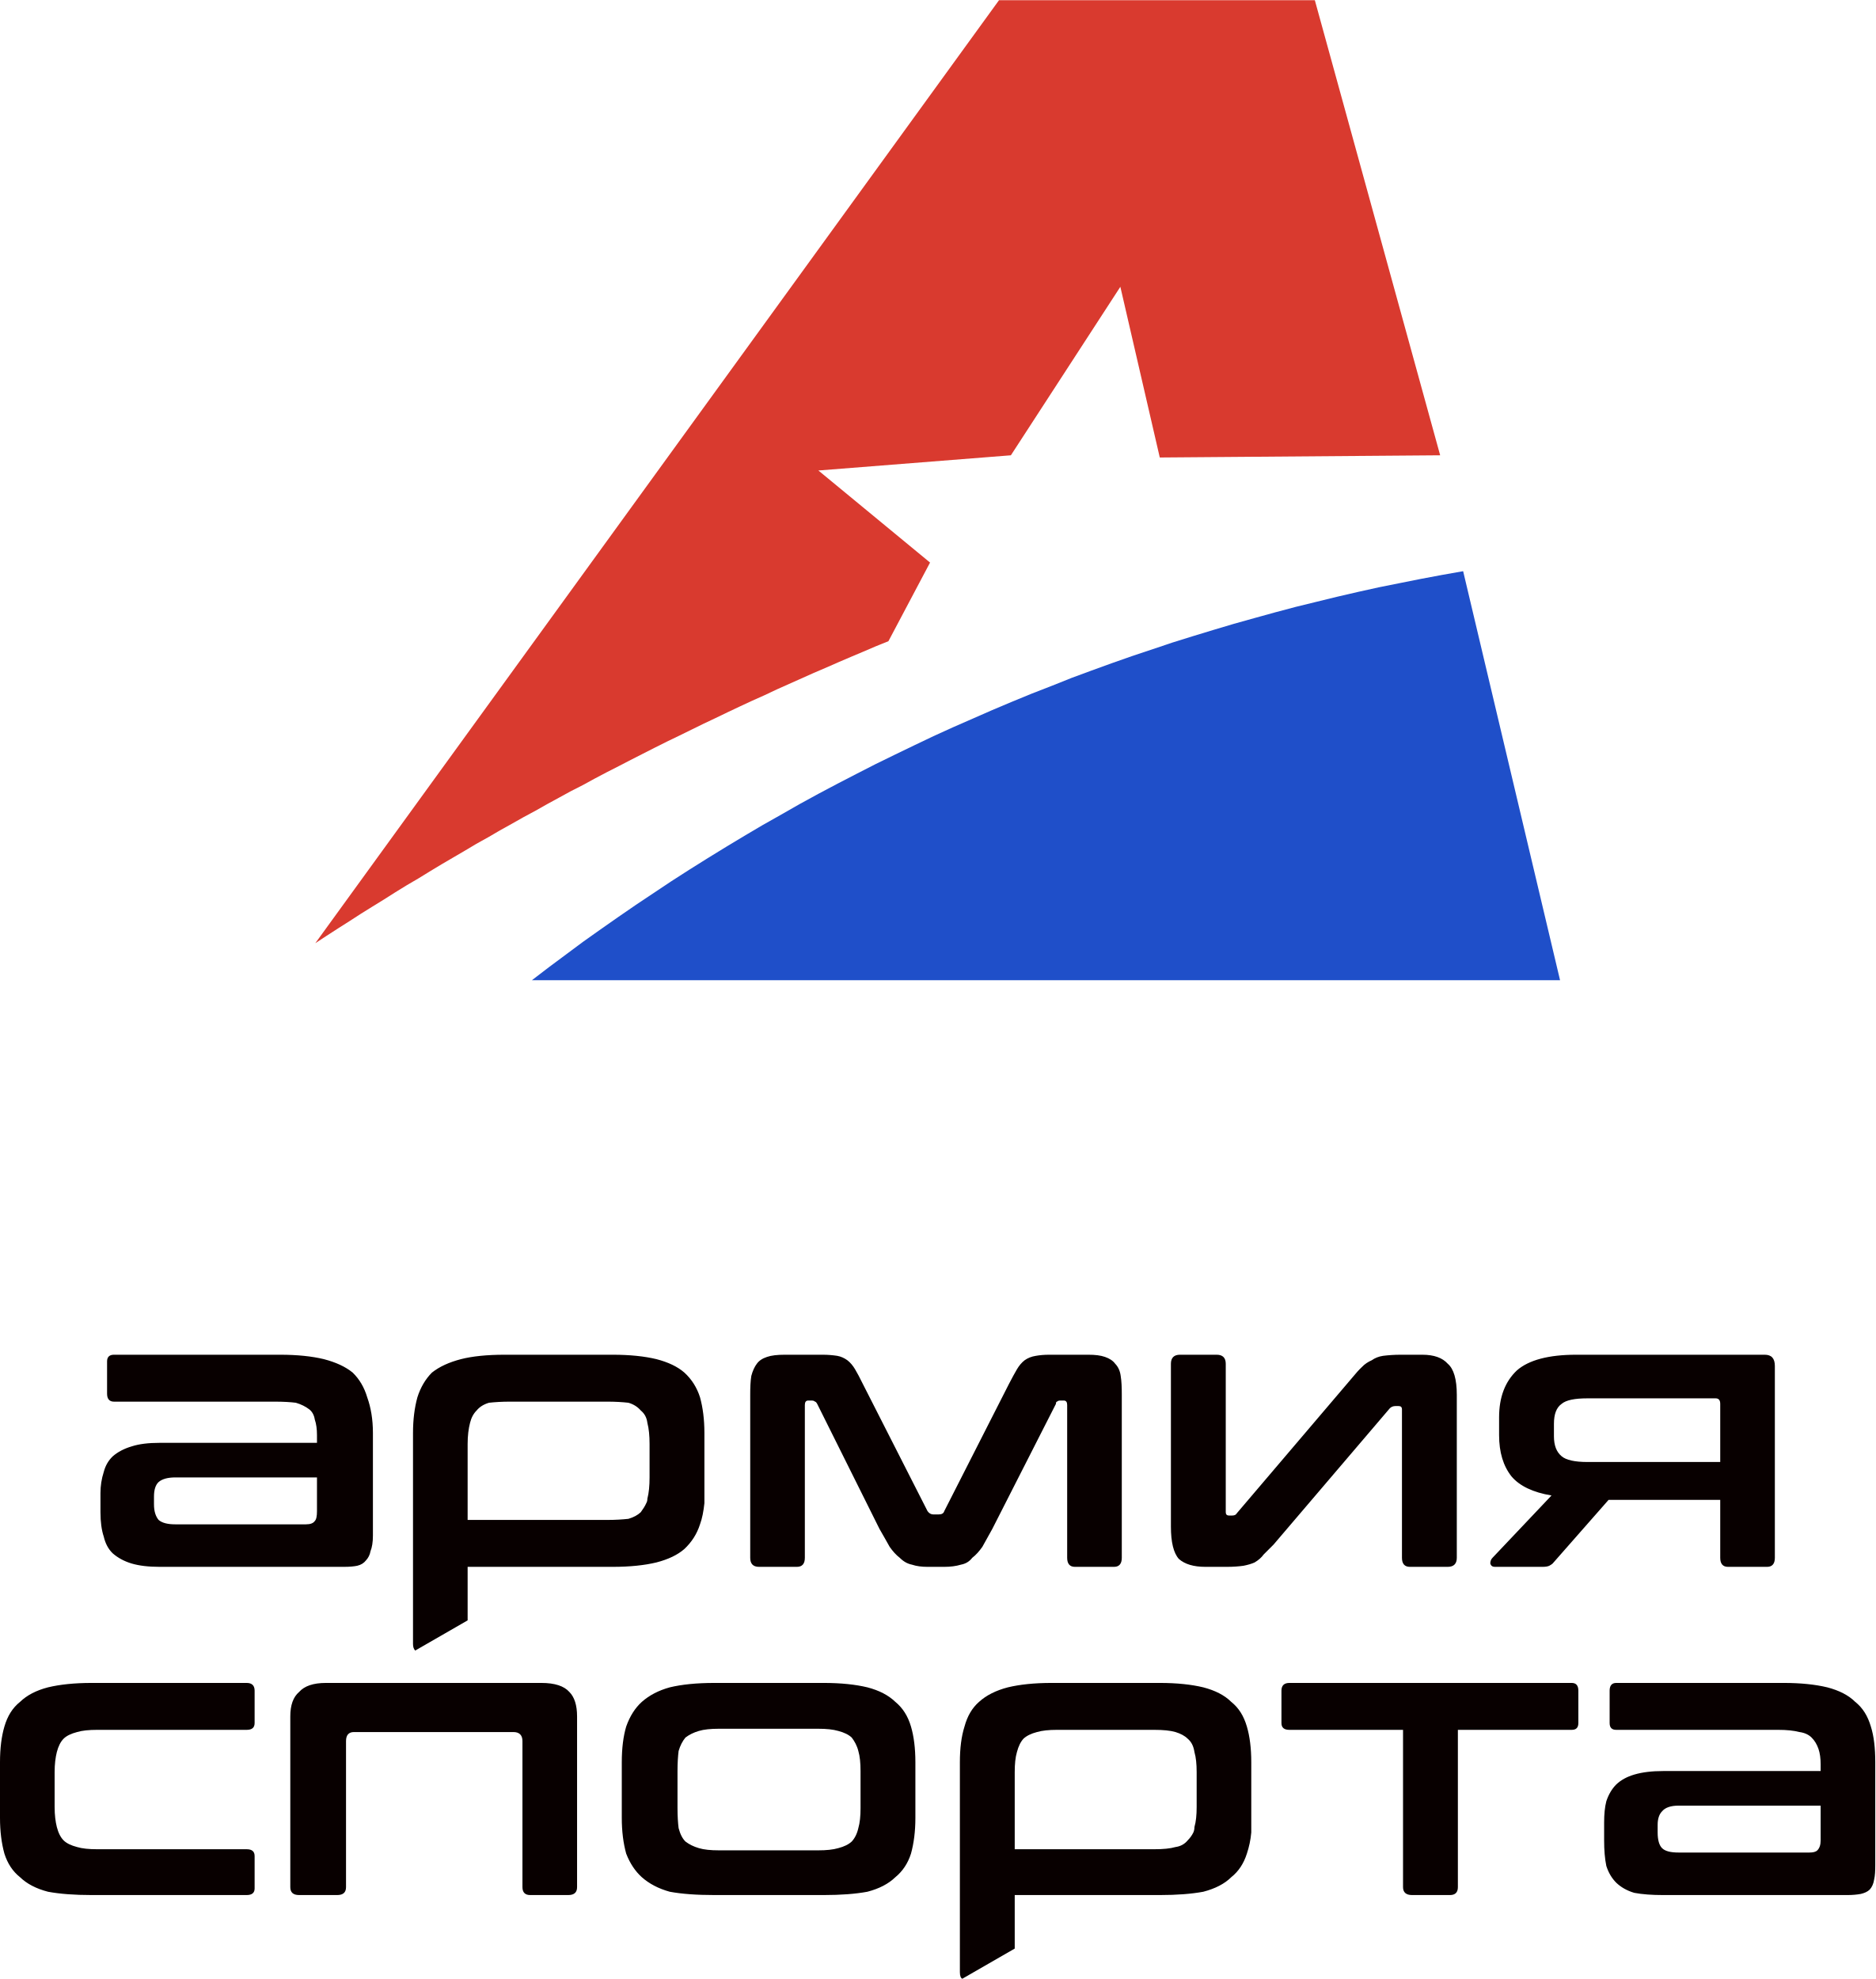
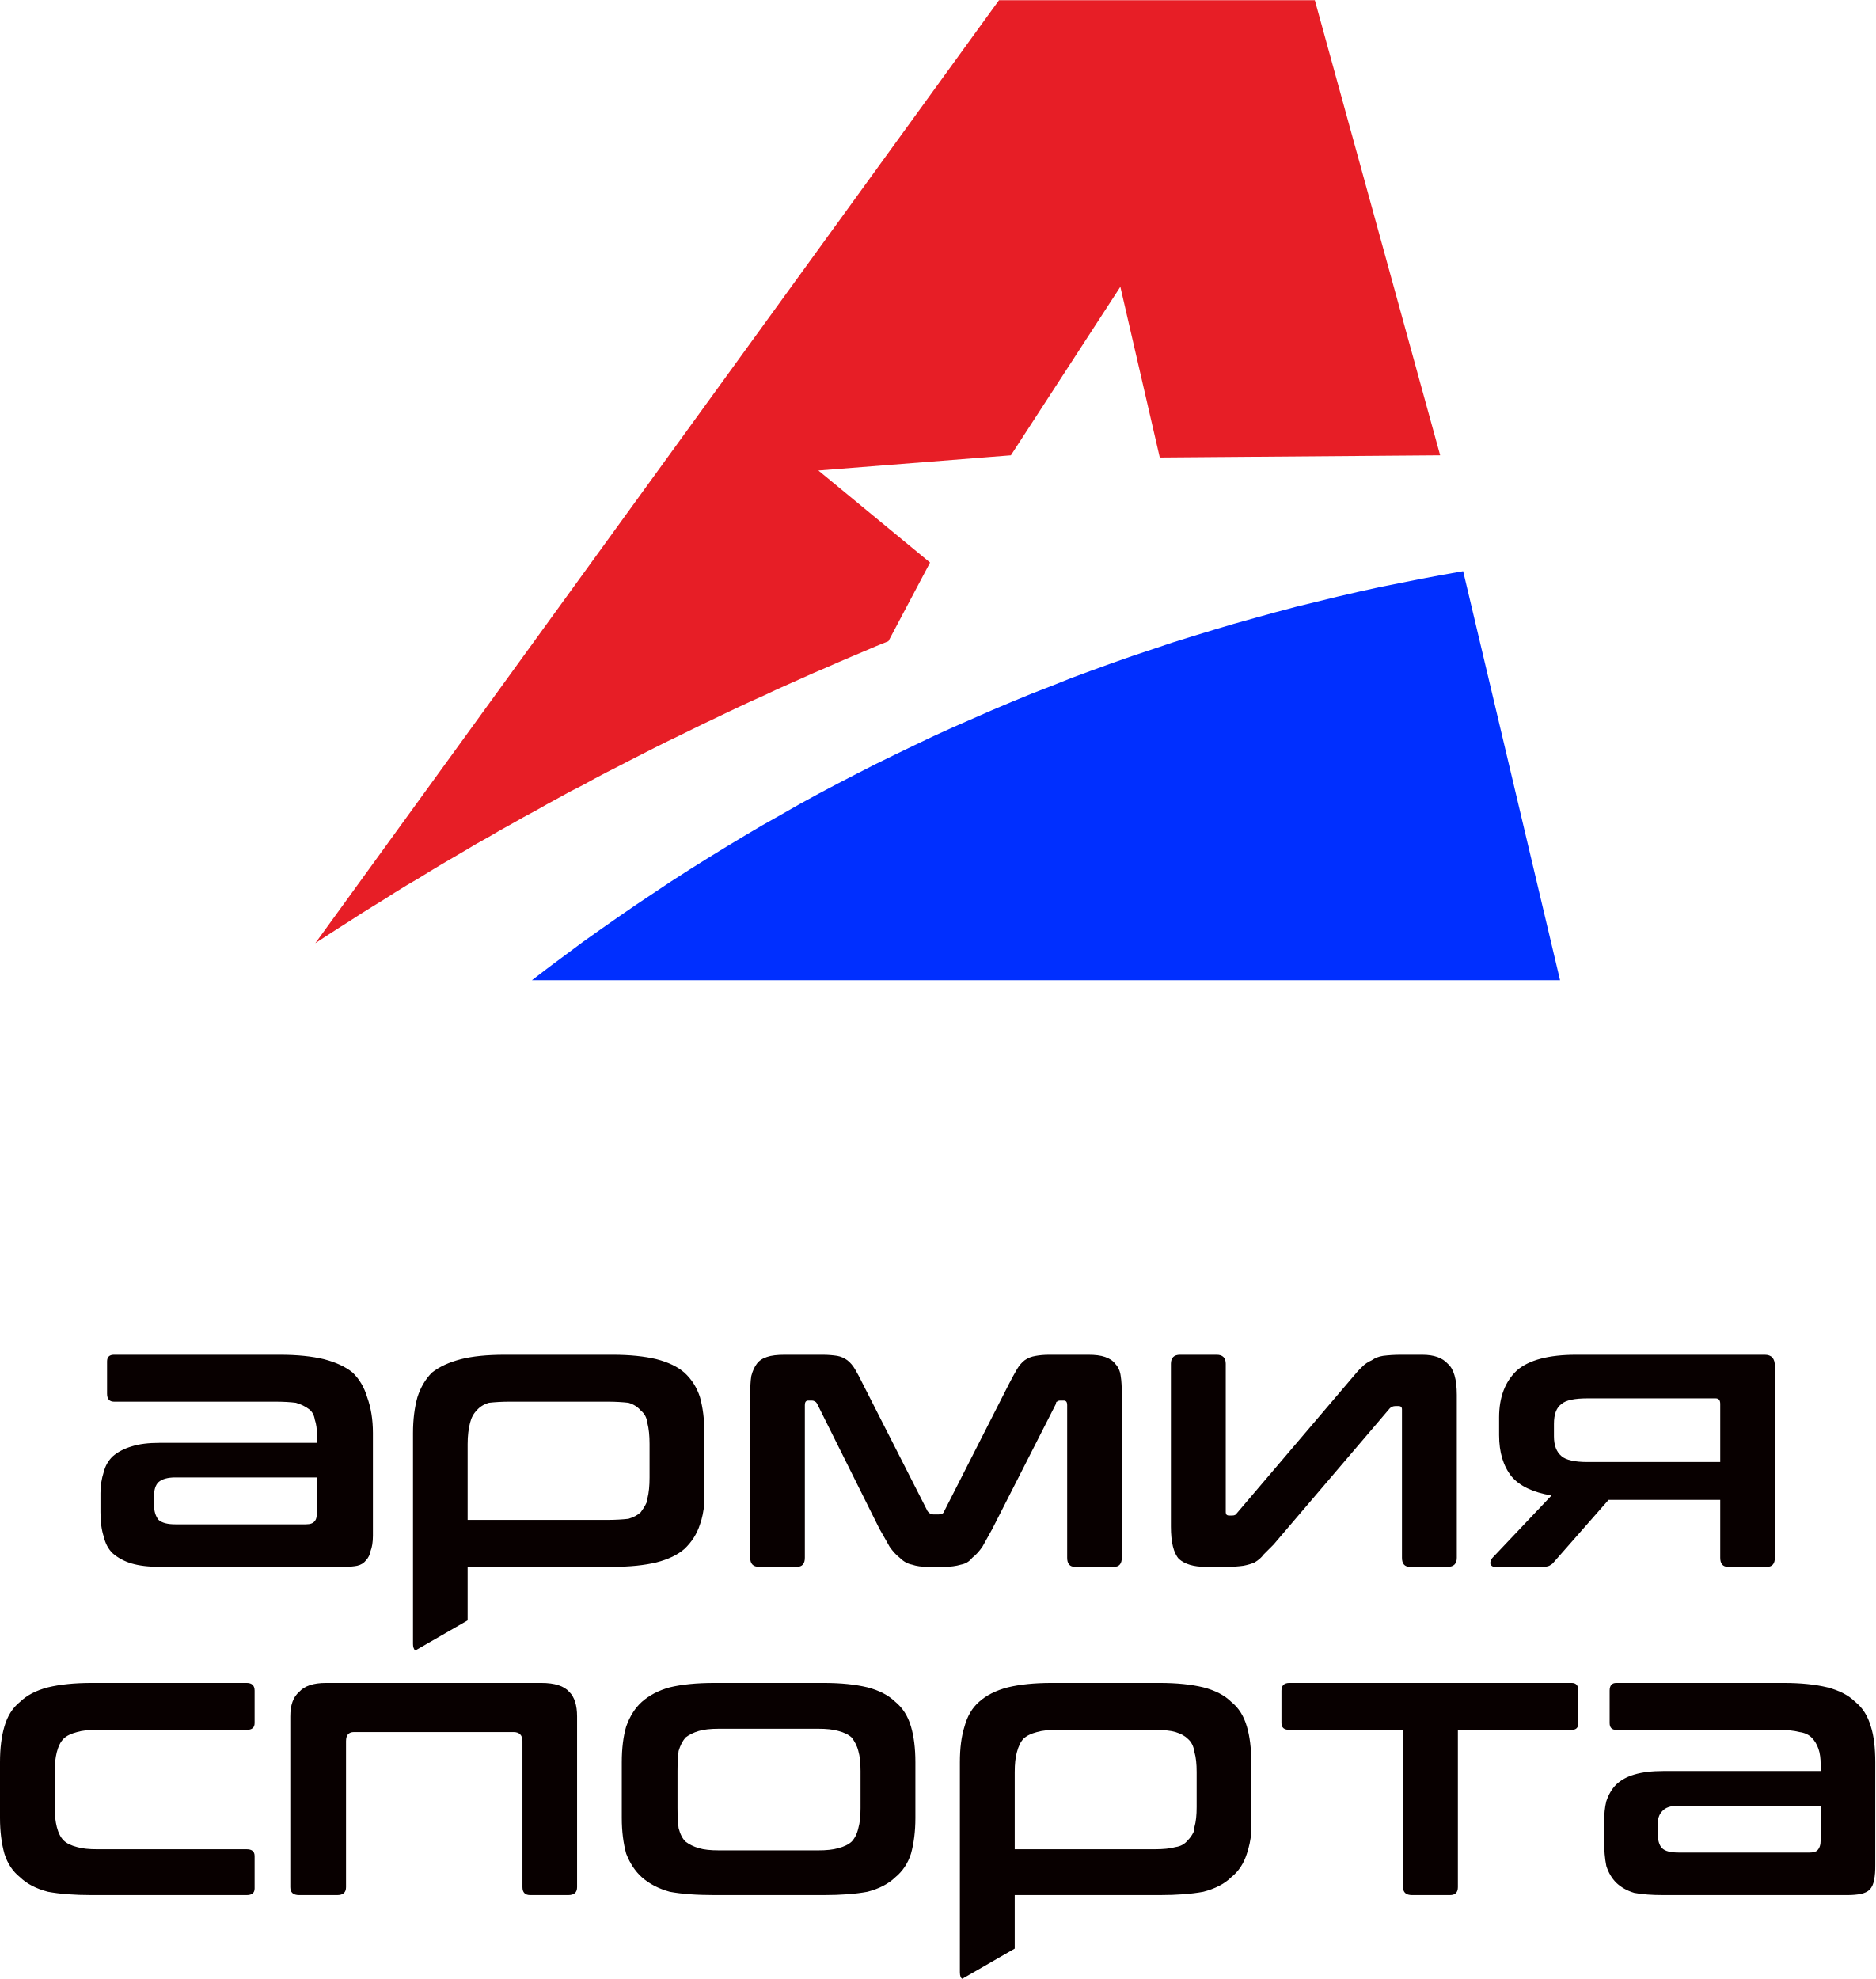
<svg xmlns="http://www.w3.org/2000/svg" viewBox="2326 1288.82 851.43 898.24" width="851" height="898">
  <g transform="matrix(1 0 0 1 2326 1903.752)">
    <g transform="matrix(1 0 0 1 45.6123 0)">
      <path d="M232.6 0C240.4 0 247 0.7 252.4 2C257.8 3.4 262 5.4 265.1 8.1C268.4 11.1 270.8 14.9 272.2 19.3C273.5 24 274.2 29.4 274.2 35.5L274.2 60.8C274.2 63.2 274.2 65.4 274.2 67.4C273.8 71.1 273.2 74.3 272.2 77C270.8 81.4 268.4 85.1 265.1 88.2C262 90.9 257.8 92.9 252.4 94.3C247 95.6 240.4 96.3 232.6 96.3L166.7 96.3L166.7 120.6L142.9 134.3C142.2 133.6 141.9 132.6 141.9 131.3L141.9 35.5C141.9 29.4 142.6 24 143.9 19.3C145.3 14.9 147.5 11.1 150.5 8.1C153.9 5.4 158.3 3.4 163.7 2C168.8 0.7 175.4 0 183.5 0L232.6 0ZM81.6 0C89.4 0 96 0.7 101.4 2C106.8 3.4 111.2 5.4 114.5 8.1C117.6 11.1 119.8 14.9 121.1 19.3C122.8 24 123.7 29.4 123.7 35.5L123.7 82.1C123.7 85.1 123.3 87.5 122.6 89.2C122.3 90.9 121.6 92.2 120.6 93.3C119.6 94.6 118.3 95.4 116.6 95.8C115.2 96.1 113.2 96.3 110.5 96.3L26.9 96.3C21.8 96.3 17.6 95.8 14.2 94.8C10.8 93.8 7.9 92.2 5.6 90.2C3.5 88.2 2.2 85.6 1.5 82.6C0.5 79.6 0 75.9 0 71.5L0 62.8C0 59.5 0.5 56.3 1.5 53.2C2.2 50.5 3.5 48.1 5.6 46.1C7.9 44.1 10.8 42.6 14.2 41.6C17.6 40.5 21.8 40 26.9 40L98.3 40L98.3 36.5C98.3 33.8 98 31.4 97.3 29.4C97 27.4 96.1 25.8 94.8 24.8C93.1 23.5 91.1 22.5 88.7 21.8C86.3 21.5 83.1 21.3 79.1 21.3L6.1 21.3C4.1 21.3 3 20.1 3 17.7L3 3C3 1 4.1 0 6.1 0L81.6 0ZM755.6 0C758.7 0 760.2 1.7 760.2 5.1L760.2 92.2C760.2 94.9 759 96.3 756.7 96.3L738.9 96.3C736.6 96.3 735.4 94.9 735.4 92.2L735.4 65.9L684.7 65.9L659.3 94.8C659 95.1 658.5 95.4 657.8 95.8C657.2 96.1 656.1 96.3 654.8 96.3L633 96.3C632 96.3 631.3 95.8 631 94.8C631 93.8 631.3 92.9 632 92.2L658.8 63.9C650.4 62.5 644.3 59.6 640.6 55.2C636.9 50.5 635 44.3 635 36.5L635 28.4C635 19.3 637.7 12.2 643.1 7.1C648.5 2.4 657.5 0 670 0L755.6 0ZM327.9 0C330.3 0 332.5 0.2 334.5 0.5C336.2 0.8 337.7 1.5 339.1 2.5C340.4 3.5 341.6 4.9 342.6 6.6C343.6 8.3 344.8 10.5 346.1 13.2L375.5 71C376.2 72 377.1 72.5 378.1 72.5L380.6 72.5C382 72.5 382.8 72 383.1 71L412.5 13.2C413.9 10.5 415.1 8.3 416.1 6.6C417.1 4.9 418.3 3.5 419.6 2.5C421 1.5 422.7 0.8 424.7 0.5C426.4 0.2 428.4 0 430.8 0L448.5 0C451.6 0 454.1 0.3 456.1 1C458.1 1.7 459.7 2.7 460.7 4.1C462 5.4 462.9 7.3 463.2 9.6C463.6 12 463.7 14.9 463.7 18.2L463.7 92.2C463.7 94.9 462.5 96.3 460.2 96.3L442.4 96.3C440.1 96.3 438.9 94.9 438.9 92.2L438.9 22.8C438.9 21.5 438.4 20.8 437.4 20.8L435.8 20.8C435.2 20.8 434.7 20.9 434.3 21.3C434 21.3 433.8 21.6 433.8 22.3L404.9 79.1C403.2 82.1 401.7 84.8 400.4 87.2C399 89.2 397.5 90.9 395.8 92.2C394.5 93.9 392.8 94.9 390.7 95.3C388.4 96 385.8 96.3 383.1 96.3L375.5 96.3C372.8 96.3 370.5 96 368.4 95.3C366.4 94.9 364.6 93.9 362.9 92.2C361.2 90.9 359.7 89.2 358.3 87.2C357 84.8 355.4 82.1 353.7 79.1L325.4 22.3C325 21.6 324.7 21.3 324.4 21.3C324 20.9 323.5 20.8 322.8 20.8L321.3 20.8C320.3 20.8 319.8 21.5 319.8 22.8L319.8 92.2C319.8 94.9 318.6 96.3 316.2 96.3L299 96.3C296.3 96.3 295 94.9 295 92.2L295 18.2C295 14.9 295.1 12 295.5 9.6C296.1 7.3 297 5.4 298 4.1C299 2.7 300.5 1.7 302.6 1C304.6 0.3 307.3 0 310.7 0L327.9 0ZM506.8 0C509.5 0 510.9 1.4 510.9 4.1L510.9 71.5C510.9 72.5 511.4 73 512.4 73L513.9 73C514.9 73 515.6 72.6 515.9 72L568.6 10.1C570 8.4 571.3 6.9 572.7 5.6C574 4.2 575.6 3.2 577.2 2.5C578.6 1.5 580.3 0.8 582.3 0.5C584.7 0.2 587.4 0 590.4 0L600.1 0C605.5 0 609.3 1.4 611.7 4.1C614.4 6.4 615.8 11.1 615.8 18.2L615.8 92.2C615.8 94.9 614.4 96.3 611.7 96.3L594.5 96.3C592.1 96.3 590.9 94.9 590.9 92.2L590.9 24.8C590.9 23.8 590.4 23.3 589.4 23.3L587.9 23.3C586.9 23.3 586 23.7 585.4 24.3L532.6 86.2C531 87.8 529.4 89.4 528.1 90.7C527.1 92.1 525.7 93.3 524 94.3C522.7 94.9 521 95.4 519 95.8C516.9 96.1 514.4 96.3 511.4 96.3L501.7 96.3C496.3 96.3 492.3 95.1 489.6 92.7C487.2 90 486 85.1 486 78L486 4.1C486 1.4 487.4 0 490.1 0L506.8 0ZM166.7 75L230.1 75C233.8 75 237 74.8 239.7 74.5C242.1 73.8 243.9 72.8 245.3 71.5C246.3 70.1 247.2 68.8 247.8 67.4C248.2 66.7 248.3 66.1 248.3 65.4C249 62.7 249.3 59.5 249.3 55.7L249.3 40.5C249.3 36.8 249 33.6 248.3 30.9C248 28.5 247 26.7 245.3 25.3C243.9 23.7 242.1 22.5 239.7 21.8C237 21.5 233.8 21.3 230.1 21.3L186 21.3C182.3 21.3 179.1 21.5 176.4 21.8C174 22.5 172.1 23.7 170.8 25.3C169.4 26.7 168.4 28.5 167.8 30.9C167.1 33.6 166.7 36.8 166.7 40.5L166.7 75ZM659.9 37C659.9 41.1 661 44.1 663.4 46.1C665.4 47.8 669.3 48.7 675.1 48.7L735.4 48.7L735.4 22.3C735.4 20.6 734.7 19.8 733.3 19.8L675.1 19.8C669.3 19.8 665.4 20.6 663.4 22.3C661 24 659.9 27 659.9 31.4L659.9 37ZM93.3 77C95.3 77 96.6 76.5 97.3 75.5C98 74.8 98.3 73.3 98.3 71L98.3 55.7L34 55.7C30.6 55.7 28 56.4 26.4 57.8C25 59.1 24.3 61.3 24.3 64.4L24.3 67.9C24.3 71 25 73.3 26.4 75C28 76.4 30.6 77 34 77L93.3 77Z" fill="#080000" />
    </g>
    <g transform="matrix(1 0 0 1 0 149.0024)">
      <path d="M526.6 0C534.3 0 540.9 0.7 546.3 2C551.7 3.4 556 5.6 559 8.6C562.4 11.3 564.7 15 566.1 19.8C567.4 24.2 568.1 29.6 568.1 36L568.1 61.3C568.1 63.7 568.1 65.9 568.1 67.9C567.8 71.3 567.1 74.5 566.1 77.5C564.7 81.9 562.4 85.5 559 88.2C556 91.2 551.7 93.4 546.3 94.8C540.9 95.8 534.3 96.3 526.6 96.3L460.7 96.3L460.7 120.6L436.9 134.3C436.2 134 435.8 133 435.8 131.3L435.8 36C435.8 29.6 436.5 24.2 437.9 19.8C439.2 15 441.4 11.3 444.5 8.6C447.8 5.6 452.2 3.4 457.6 2C463 0.7 469.6 0 477.4 0L526.6 0ZM374 0C381.8 0 388.4 0.7 393.8 2C399.2 3.4 403.4 5.6 406.5 8.6C409.8 11.3 412.2 15 413.6 19.8C414.9 24.2 415.6 29.6 415.6 36L415.6 61.3C415.6 67.4 414.9 72.8 413.6 77.5C412.2 81.9 409.8 85.5 406.5 88.2C403.4 91.2 399.2 93.4 393.8 94.8C388.4 95.8 381.8 96.3 374 96.3L324.4 96.3C316.2 96.3 309.5 95.8 304.1 94.8C299 93.4 294.8 91.2 291.4 88.2C288.4 85.5 286 81.9 284.3 77.5C283 72.8 282.3 67.4 282.3 61.3L282.3 36C282.3 29.6 283 24.2 284.3 19.8C286 15 288.4 11.3 291.4 8.6C294.8 5.6 299 3.4 304.1 2C309.5 0.7 316.2 0 324.4 0L374 0ZM809.9 0C817.6 0 824.2 0.7 829.6 2C835 3.4 839.3 5.6 842.3 8.6C845.7 11.3 848 15 849.4 19.8C850.8 24.2 851.4 29.6 851.4 36L851.4 82.6C851.4 85.3 851.3 87.5 850.9 89.2C850.6 91.2 849.9 92.7 848.9 93.8C847.9 94.8 846.5 95.4 844.8 95.8C843.1 96.1 841.1 96.3 838.8 96.3L755.1 96.3C750.1 96.3 745.7 96 742 95.3C738.6 94.3 735.9 92.7 733.8 90.7C731.8 88.7 730.3 86.2 729.3 83.1C728.6 79.7 728.3 75.9 728.3 71.5L728.3 63.4C728.3 59.6 728.6 56.4 729.3 53.7C730.3 50.7 731.8 48.1 733.8 46.1C735.9 44.1 738.6 42.6 742 41.6C745.7 40.5 750.1 40 755.1 40L826.6 40L826.6 37C826.6 34.3 826.3 31.9 825.6 29.9C824.9 27.9 823.9 26.2 822.5 24.8C821.2 23.5 819.3 22.6 817 22.3C814.3 21.6 811.1 21.3 807.3 21.3L733.8 21.3C731.8 21.3 730.8 20.3 730.8 18.2L730.8 3.5C730.8 1.2 731.8 0 733.8 0L809.9 0ZM245.8 0C251.9 0 256.1 1.4 258.5 4.1C260.8 6.4 262 10.1 262 15.2L262 92.7C262 95.1 260.7 96.3 258 96.3L240.7 96.3C238.4 96.3 237.2 95.1 237.2 92.7L237.2 26.4C237.2 23.7 235.8 22.3 233.1 22.3L160.7 22.3C158.3 22.3 157.1 23.7 157.1 26.4L157.1 92.7C157.1 95.1 155.8 96.3 153.1 96.3L135.8 96.3C133.1 96.3 131.8 95.1 131.8 92.7L131.8 15.2C131.8 10.1 133.1 6.4 135.8 4.1C138.2 1.4 142.2 0 148 0L245.8 0ZM112 0C114.4 0 115.6 1.2 115.6 3.5L115.6 18.2C115.6 20.3 114.4 21.3 112 21.3L44.1 21.3C40.4 21.3 37.3 21.6 35 22.3C32.3 23 30.2 24 28.9 25.3C27.5 26.7 26.5 28.7 25.8 31.4C25.2 33.8 24.8 36.8 24.8 40.5L24.8 56.3C24.8 60 25.2 63 25.8 65.4C26.5 68.1 27.5 70.1 28.9 71.5C30.2 72.8 32.3 73.8 35 74.5C37.3 75.2 40.4 75.5 44.1 75.5L112 75.5C114.4 75.5 115.6 76.5 115.6 78.6L115.6 93.3C115.6 95.3 114.4 96.3 112 96.3L41.6 96.3C33.8 96.3 27.2 95.8 21.8 94.8C16.4 93.4 12.2 91.2 9.1 88.2C5.7 85.5 3.4 81.9 2 77.5C0.7 72.8 0 67.4 0 61.3L0 36C0 29.6 0.7 24.2 2 19.8C3.4 15 5.7 11.3 9.1 8.6C12.2 5.6 16.4 3.4 21.8 2C27.2 0.7 33.8 0 41.6 0L112 0ZM713.6 0C715.6 0 716.6 1.2 716.6 3.5L716.6 18.2C716.6 20.3 715.6 21.3 713.6 21.3L661.9 21.3L661.9 92.7C661.9 95.1 660.7 96.3 658.3 96.3L641.1 96.3C638.4 96.3 637 95.1 637 92.7L637 21.3L585.4 21.3C583 21.3 581.8 20.3 581.8 18.2L581.8 3.5C581.8 1.2 583 0 585.4 0L713.6 0ZM307.6 56.8C307.6 60.5 307.8 63.5 308.1 65.9C308.8 68.6 309.8 70.6 311.2 72C312.9 73.3 314.9 74.3 317.3 75C319.6 75.7 322.7 76 326.4 76L371.5 76C375.2 76 378.2 75.7 380.6 75C383.3 74.3 385.3 73.3 386.7 72C388 70.6 389.1 68.6 389.7 65.9C390.4 63.5 390.7 60.5 390.7 56.8L390.7 40C390.7 36.3 390.4 33.3 389.7 30.9C389.1 28.5 388 26.5 386.7 24.8C385.3 23.5 383.3 22.5 380.6 21.8C378.2 21.1 375.2 20.8 371.5 20.8L326.4 20.8C322.7 20.8 319.6 21.1 317.3 21.8C314.9 22.5 312.9 23.5 311.2 24.8C309.8 26.5 308.8 28.5 308.1 30.9C307.8 33.3 307.6 36.3 307.6 40L307.6 56.8ZM460.7 75.5L524 75.5C528.1 75.5 531.3 75.2 533.7 74.5C536 74.2 537.9 73.1 539.2 71.5C540.3 70.4 541.1 69.3 541.8 67.9C542.1 67.2 542.3 66.4 542.3 65.4C543 63 543.3 60 543.3 56.3L543.3 40.5C543.3 36.8 543 33.8 542.3 31.4C541.9 28.7 540.9 26.7 539.2 25.3C537.9 24 536 23 533.7 22.3C531.3 21.6 528.1 21.3 524 21.3L479.9 21.3C476.2 21.3 473.2 21.6 470.8 22.3C468.1 23 466.1 24 464.7 25.3C463.4 26.7 462.4 28.7 461.7 31.4C461 33.8 460.7 36.8 460.7 40.5L460.7 75.5ZM821.5 77C823.2 77 824.4 76.7 825.1 76C826.1 75 826.6 73.5 826.6 71.5L826.6 55.7L762.2 55.7C758.5 55.7 756 56.6 754.6 58.3C753.3 59.6 752.6 61.7 752.6 64.4L752.6 67.9C752.6 71.3 753.3 73.7 754.6 75C756 76.4 758.5 77 762.2 77L821.5 77Z" fill="#080000" />
    </g>
  </g>
  <g transform="matrix(1 0 0 1 2469.159 1288.815)">
    <g transform="matrix(1 0 0 1 -0.00006495725 0)">
-       <path d="M0 428.1L5.2 424.7L10.3 421.4L15.5 418.1L20.6 414.8L25.9 411.5L31.1 408.3L36.3 405L41.5 401.8L46.8 398.7L52 395.5L57.3 392.3L62.6 389.2L67.9 386.1L73.1 383L78.5 380L83.8 376.9L89.2 373.9L94.5 370.9L99.9 368L105.2 365L110.7 362L116 359.1L121.5 356.3L126.8 353.4L132.3 350.5L137.8 347.7L143.2 344.9L148.7 342.1L154.2 339.3L159.6 336.6L165.2 333.9L170.7 331.2L176.2 328.5L181.7 325.9L187.3 323.2L192.8 320.6L198.4 318L204 315.5L209.5 312.9L215.1 310.4L220.7 307.9L226.3 305.4L231.9 303L237.6 300.5L243.2 298.1L248.9 295.7L254.5 293.3L260.2 291L279.1 255.3L228.4 213.5L315.8 206.6L365.5 130.1L383.4 207.6L510.7 206.6L453.8 0L310.4 0L0 428.1Z" fill="#d93a2f" />
+       <path d="M0 428.1L5.2 424.7L10.3 421.4L15.5 418.1L20.6 414.8L25.9 411.5L31.1 408.3L36.3 405L41.5 401.8L46.8 398.7L52 395.5L57.3 392.3L62.6 389.2L67.9 386.1L73.1 383L78.5 380L83.8 376.9L89.2 373.9L94.5 370.9L99.9 368L105.2 365L110.7 362L116 359.1L121.5 356.3L126.8 353.4L132.3 350.5L137.8 347.7L143.2 344.9L148.7 342.1L154.2 339.3L159.6 336.6L165.2 333.9L170.7 331.2L176.2 328.5L181.7 325.9L187.3 323.2L192.8 320.6L198.4 318L204 315.5L209.5 312.9L215.1 310.4L220.7 307.9L226.3 305.4L231.9 303L237.6 300.5L243.2 298.1L248.9 295.7L254.5 293.3L260.2 291L279.1 255.3L228.4 213.5L315.8 206.6L365.5 130.1L383.4 207.6L510.7 206.6L453.8 0L310.4 0L0 428.1Z" fill="#E71E26" />
    </g>
    <g transform="matrix(1 0 0 1 98.33081 259.2155)">
-       <path d="M0 185.7L466.8 185.7L422.8 0L413.2 1.7L403.6 3.5L394.1 5.4L384.6 7.3L375.1 9.4L365.6 11.6L356.2 13.9L346.8 16.2L337.4 18.7L328 21.3L318.7 23.9L309.3 26.7L300.1 29.5L290.8 32.4L281.6 35.5L272.3 38.6L263.2 41.8L254.1 45.1L244.9 48.5L235.9 52.1L226.9 55.6L217.9 59.3L208.9 63.1L200 67L191.1 70.9L182.3 74.9L173.5 79.1L164.8 83.3L156 87.6L147.4 92L138.7 96.5L130.2 101L121.6 105.7L113.2 110.5L104.7 115.3L96.4 120.2L88.1 125.2L79.8 130.3L71.5 135.5L63.4 140.7L55.3 146.1L47.2 151.5L39.2 157L31.2 162.6L23.3 168.2L15.5 174L7.7 179.8L0 185.7Z" fill="#1f4fc9" />
+       <path d="M0 185.7L466.8 185.7L422.8 0L413.2 1.7L403.6 3.5L394.1 5.4L384.6 7.3L375.1 9.4L365.6 11.6L356.2 13.9L346.8 16.2L337.4 18.7L328 21.3L318.7 23.9L309.3 26.7L300.1 29.5L290.8 32.4L281.6 35.5L272.3 38.6L263.2 41.8L254.1 45.1L244.9 48.5L235.9 52.1L226.9 55.6L217.9 59.3L208.9 63.1L200 67L191.1 70.9L182.3 74.9L173.5 79.1L164.8 83.3L156 87.6L147.4 92L138.7 96.5L130.2 101L121.6 105.7L113.2 110.5L104.7 115.3L96.4 120.2L88.1 125.2L79.8 130.3L71.5 135.5L63.4 140.7L55.3 146.1L47.2 151.5L39.2 157L31.2 162.6L23.3 168.2L15.5 174L7.7 179.8L0 185.7Z" fill="#002FFF" />
    </g>
  </g>
</svg>
